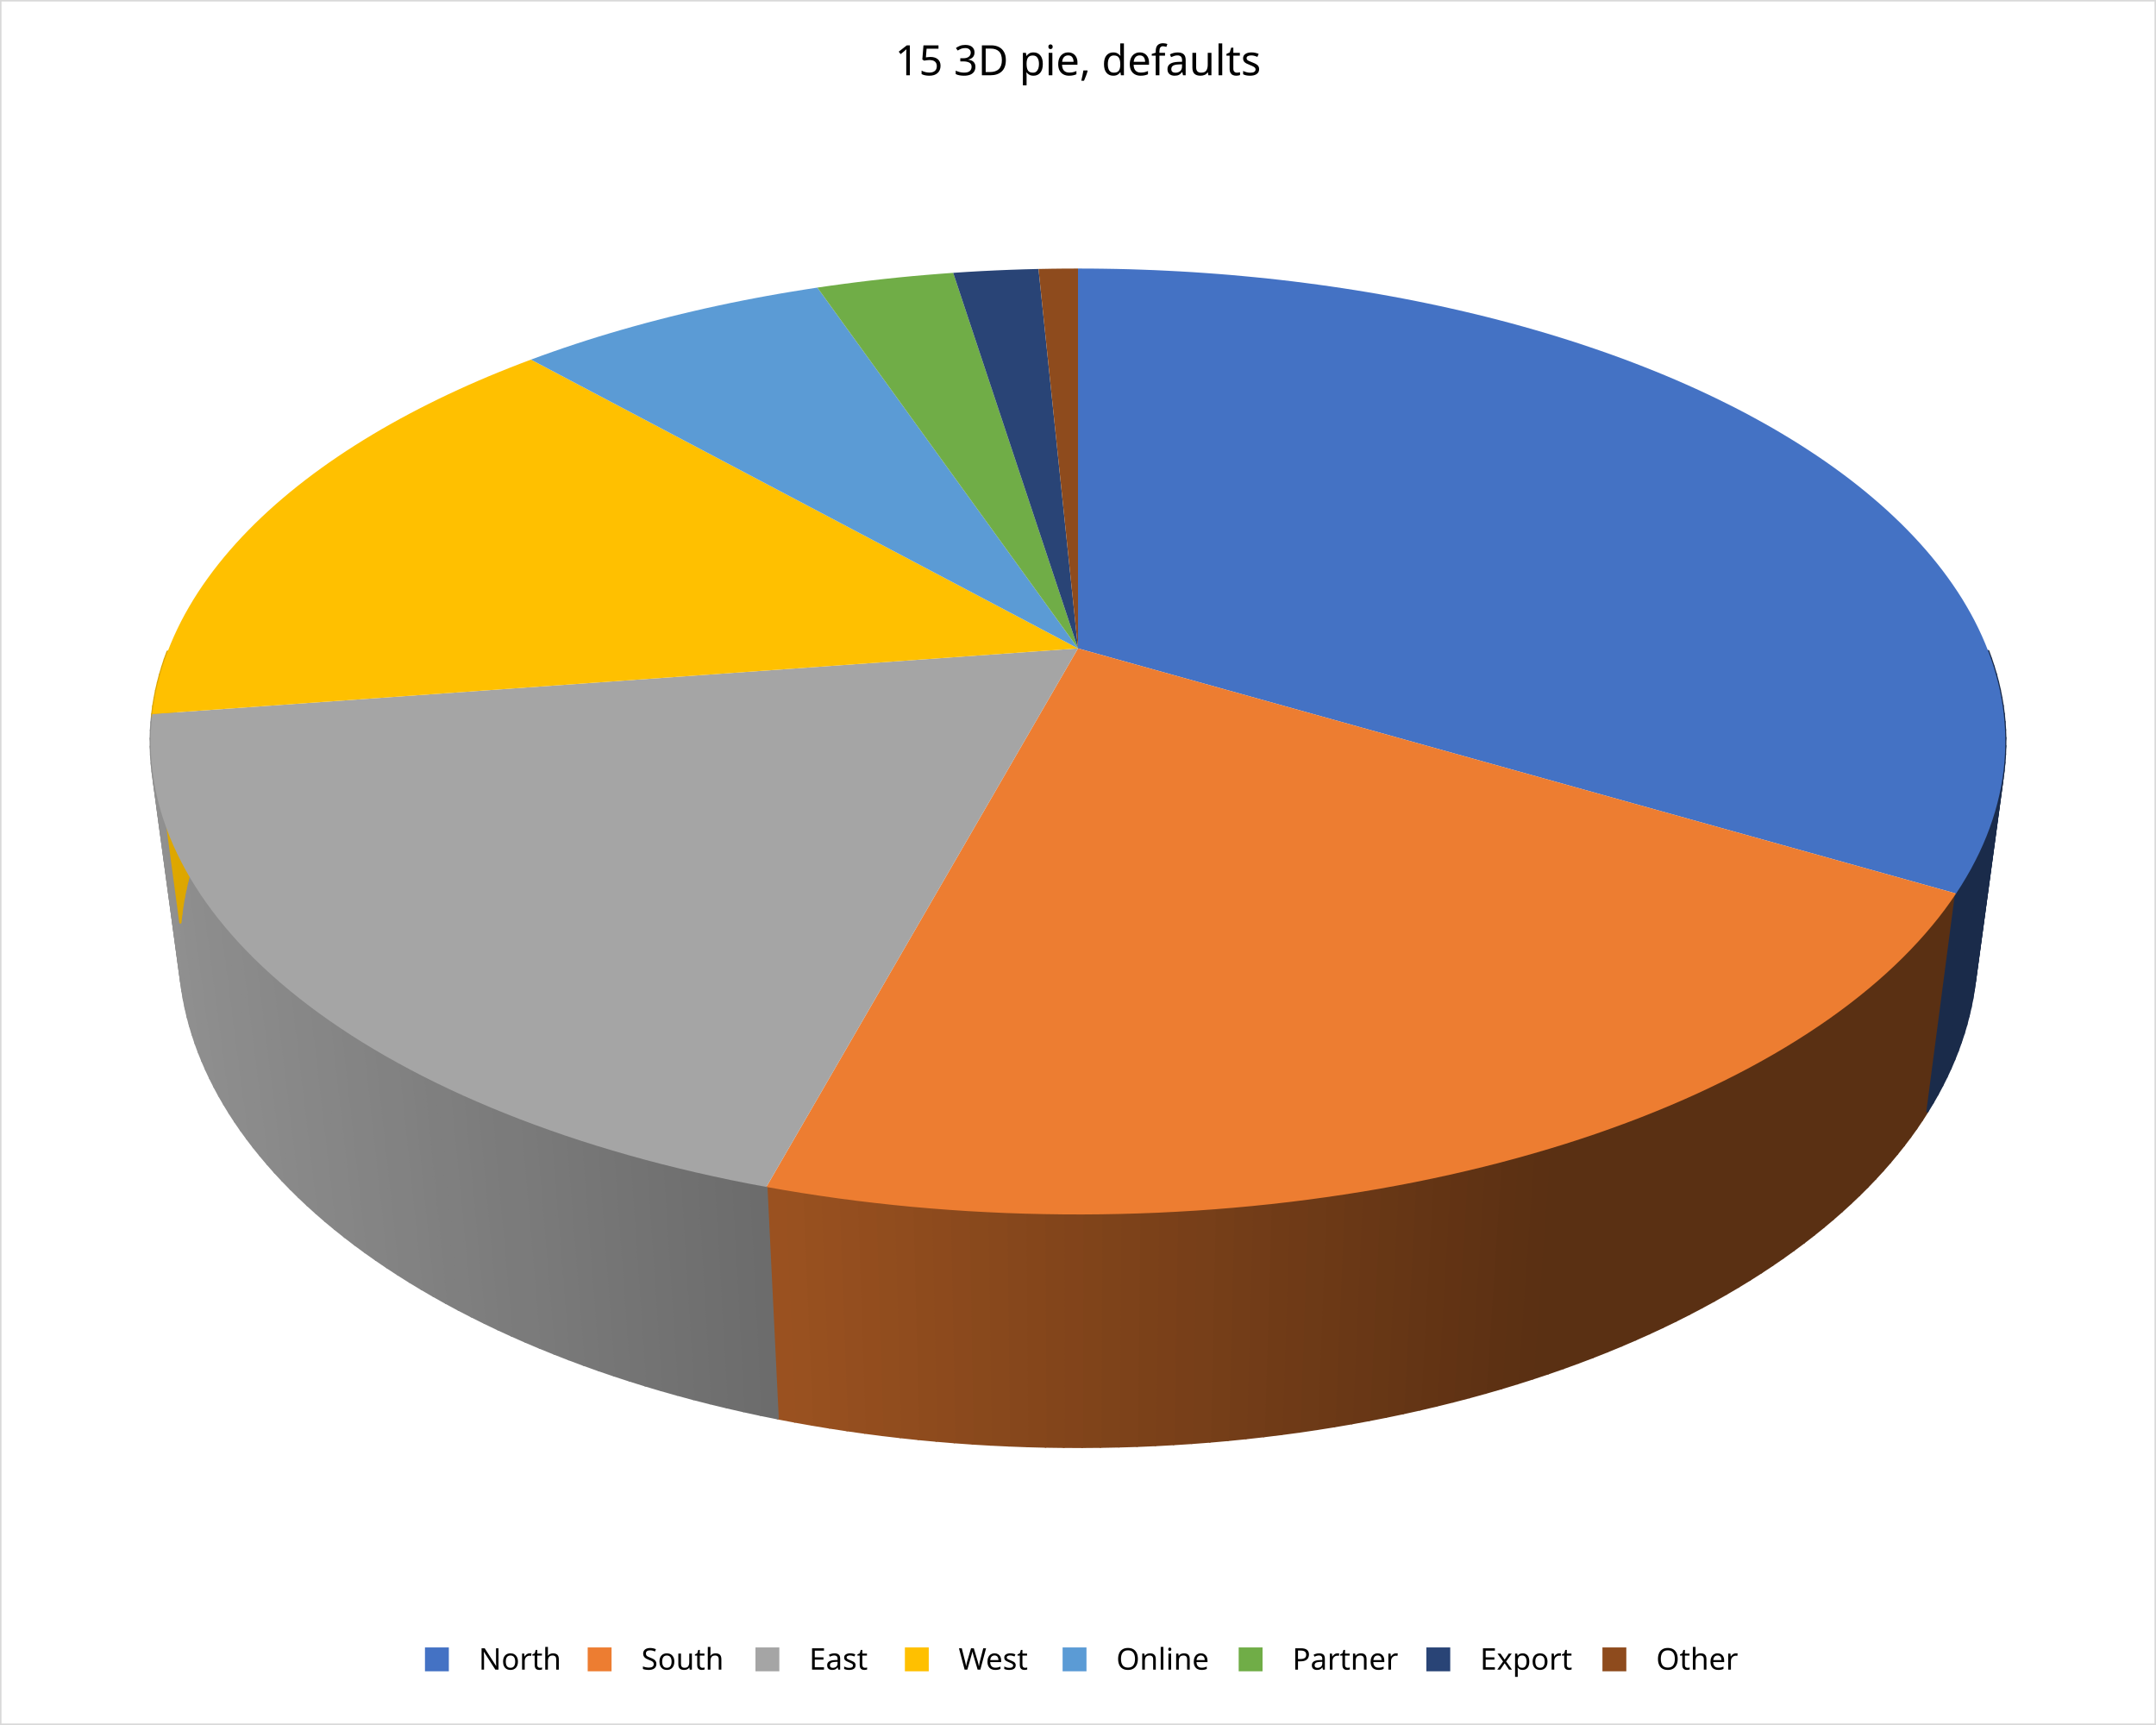
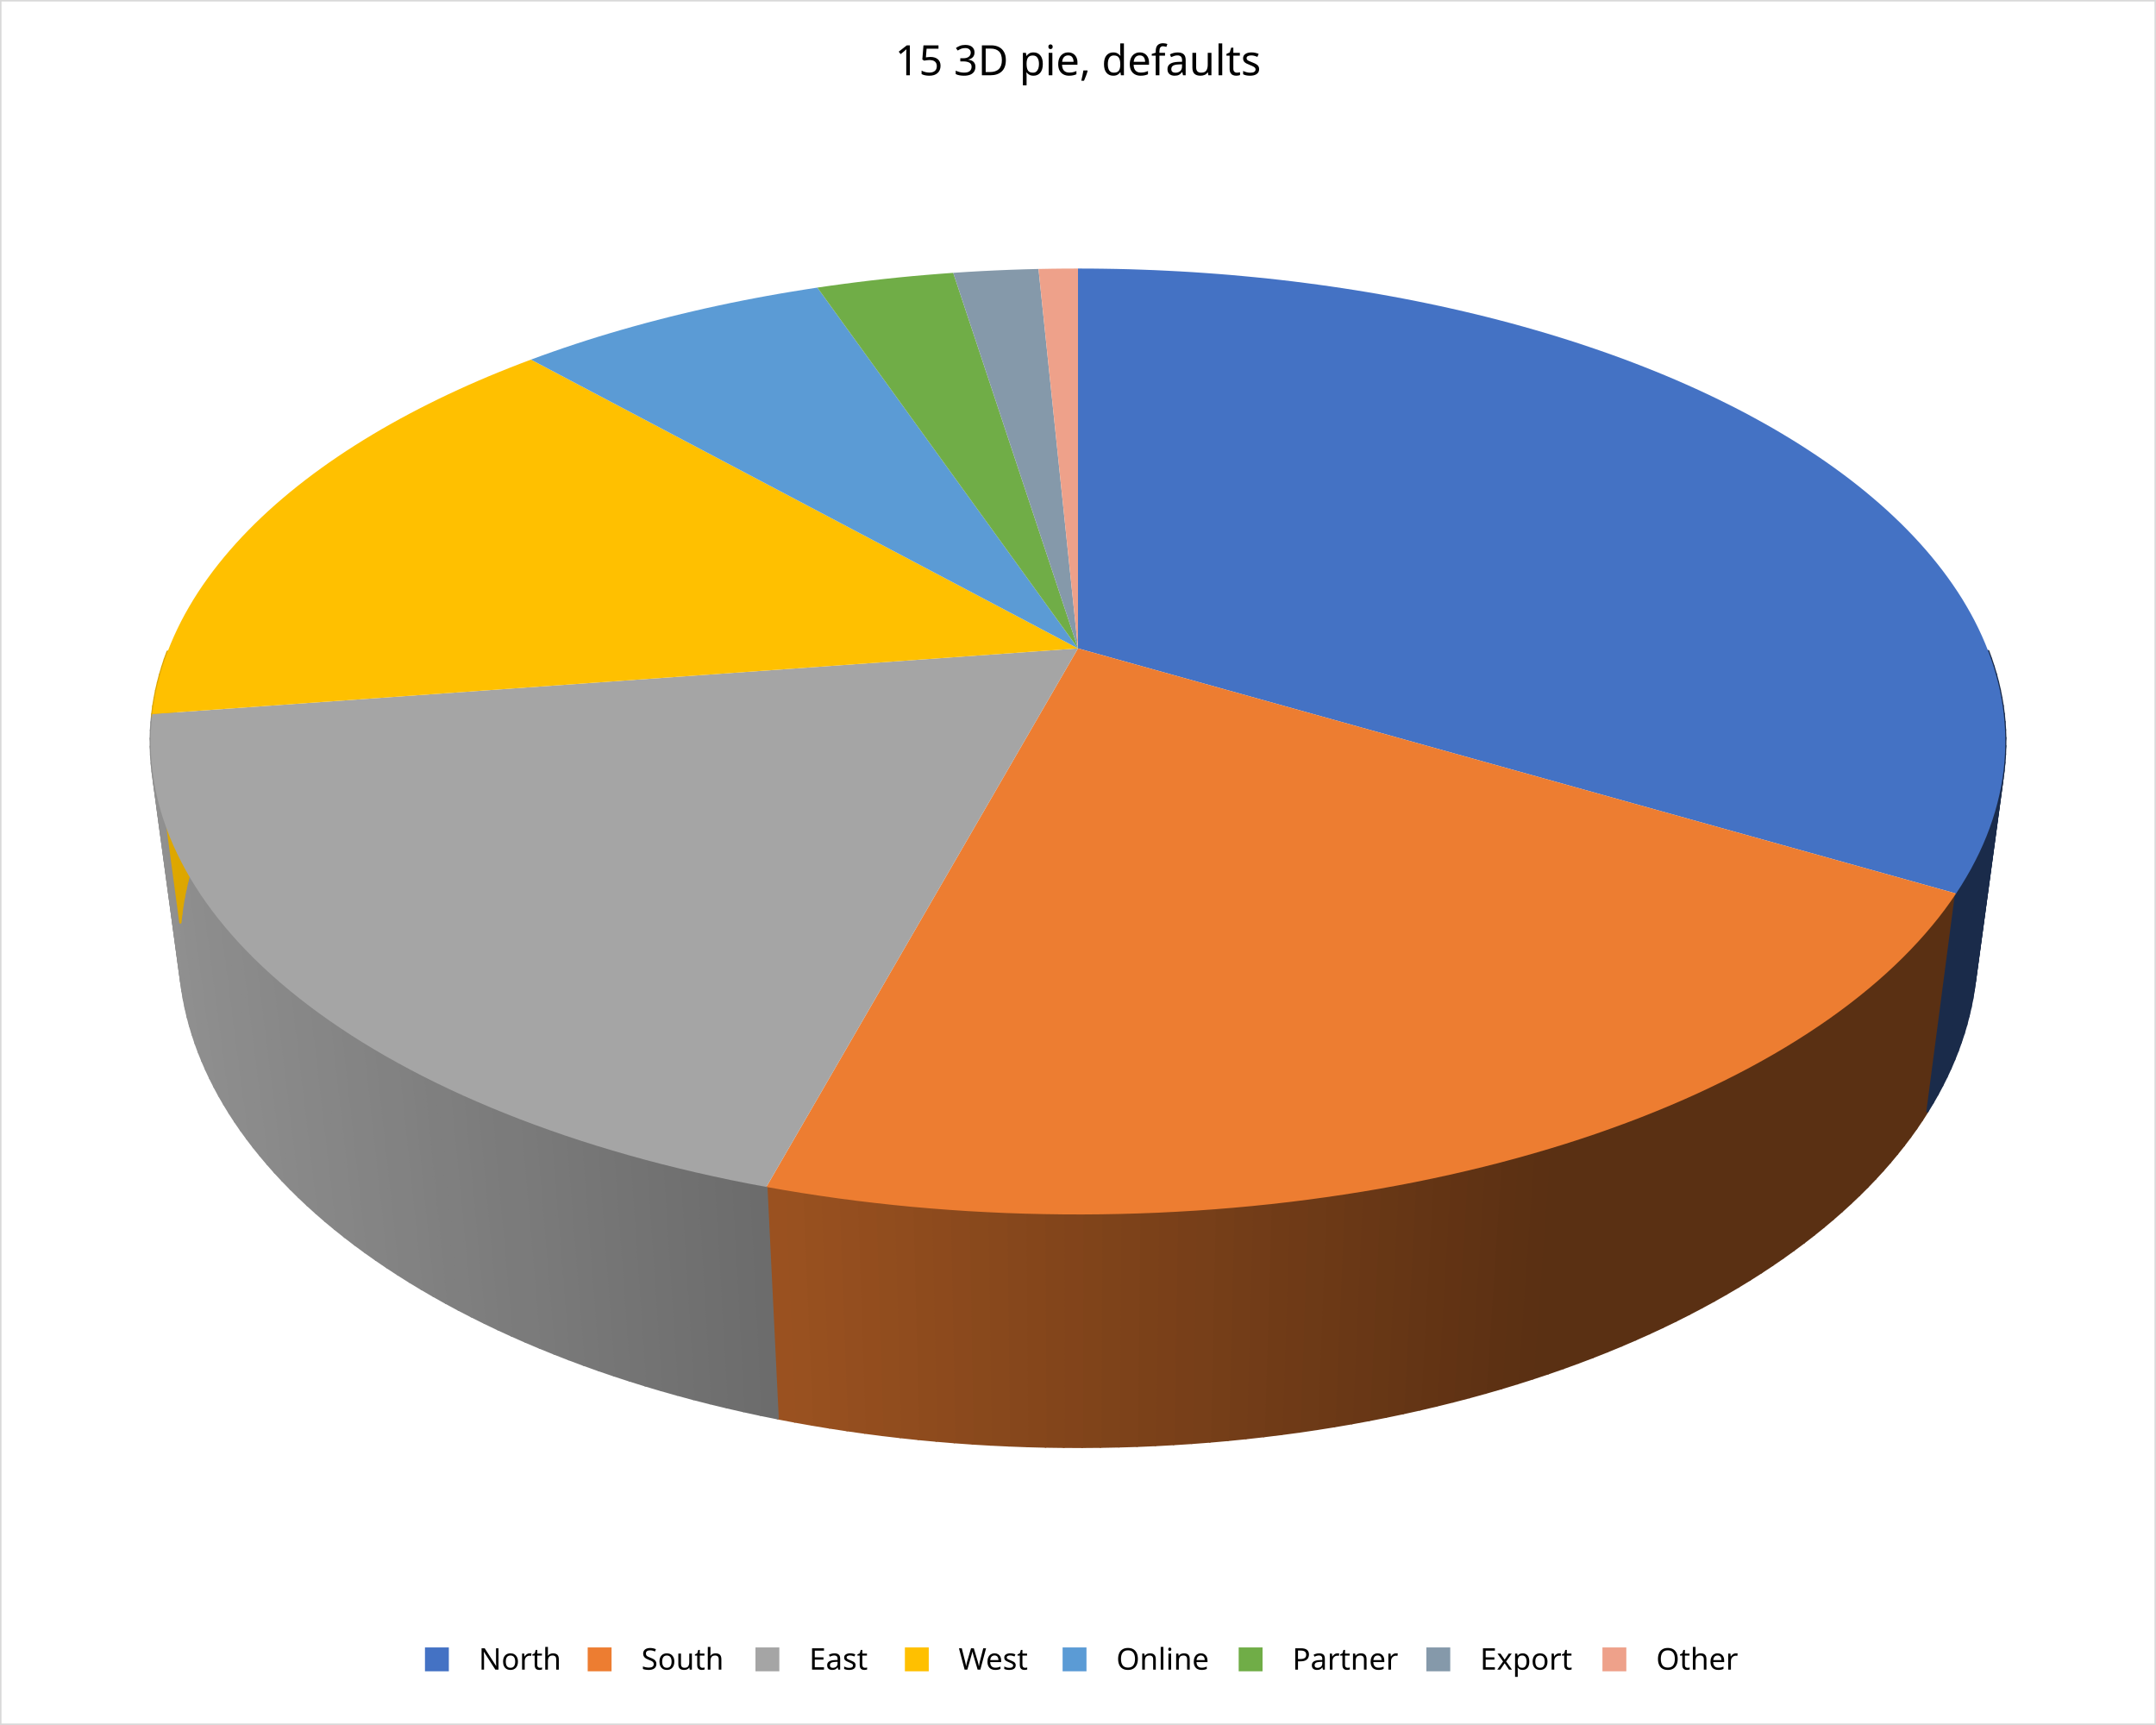
<svg xmlns="http://www.w3.org/2000/svg" class="svglite" data-engine-version="2.0" width="720.00pt" height="576.00pt" viewBox="0 0 720.00 576.00">
  <defs>
    <style type="text/css">
    .svglite line, .svglite polyline, .svglite polygon, .svglite path, .svglite rect, .svglite circle {
      fill: none;
      stroke: #000000;
      stroke-linecap: round;
      stroke-linejoin: round;
      stroke-miterlimit: 10.00;
    }
  </style>
  </defs>
  <rect width="100%" height="100%" style="stroke: none; fill: #FFFFFF;" />
  <defs>
    <clipPath id="cpMC4wMHw3MjAuMDB8MC4wMHw1NzYuMDA=">
      <rect x="0.00" y="0.00" width="720.00" height="576.00" />
    </clipPath>
  </defs>
  <g clip-path="url(#cpMC4wMHw3MjAuMDB8MC4wMHw1NzYuMDA=)">
    <rect x="0.00" y="0.00" width="720.00" height="576.00" style="stroke-width: 1.00; stroke: #D9D9D9; fill: #FFFFFF;" />
    <text x="360.00" y="25.14" text-anchor="middle" style="font-size: 14.00px; font-family: sans;" textLength="116.75px" lengthAdjust="spacingAndGlyphs">15 3D pie, defaults</text>
    <polygon points="653.24,298.36 651.37,301.08 641.85,373.95 643.68,371.10 " style="stroke-width: 0.75; stroke: #5A3013; fill: #5A3013;" />
    <polygon points="651.37,301.08 649.41,303.79 639.92,376.80 641.85,373.95 " style="stroke-width: 0.75; stroke: #5A3013; fill: #5A3013;" />
    <polygon points="649.41,303.79 647.34,306.49 637.89,379.63 639.92,376.80 " style="stroke-width: 0.75; stroke: #5A3013; fill: #5A3013;" />
    <polygon points="647.34,306.49 645.16,309.17 635.75,382.45 637.89,379.63 " style="stroke-width: 0.75; stroke: #5A3013; fill: #5A3013;" />
    <polygon points="645.16,309.17 642.88,311.85 633.52,385.25 635.75,382.45 " style="stroke-width: 0.75; stroke: #5A3013; fill: #5A3013;" />
    <polygon points="642.88,311.85 640.50,314.51 631.19,388.05 633.52,385.25 " style="stroke-width: 0.75; stroke: #5A3013; fill: #5A3013;" />
    <polygon points="640.50,314.51 638.01,317.16 628.76,390.82 631.19,388.05 " style="stroke-width: 0.75; stroke: #5A3013; fill: #5A3013;" />
    <polygon points="638.01,317.16 635.42,319.79 626.23,393.58 628.76,390.82 " style="stroke-width: 0.75; stroke: #5A3013; fill: #5A3013;" />
    <polygon points="635.42,319.79 632.73,322.40 623.60,396.32 626.23,393.58 " style="stroke-width: 0.75; stroke: #5A3013; fill: #5A3013;" />
    <polygon points="632.73,322.40 629.93,325.00 620.87,399.04 623.60,396.32 " style="stroke-width: 0.75; stroke: #5A3013; fill: #5A3013;" />
    <polygon points="629.93,325.00 627.03,327.57 618.04,401.73 620.87,399.04 " style="stroke-width: 0.75; stroke: #5A3013; fill: #5A3013;" />
    <polygon points="627.03,327.57 624.02,330.13 615.11,404.41 618.04,401.73 " style="stroke-width: 0.75; stroke: #5A3013; fill: #5A3013;" />
    <polygon points="624.02,330.13 620.91,332.66 612.08,407.06 615.11,404.41 " style="stroke-width: 0.75; stroke: #5A3013; fill: #5A3013;" />
    <polygon points="620.91,332.66 617.70,335.17 608.95,409.69 612.08,407.06 " style="stroke-width: 0.75; stroke: #5A3013; fill: #5A3013;" />
    <polygon points="617.70,335.17 614.39,337.65 605.73,412.29 608.95,409.69 " style="stroke-width: 0.75; stroke: #5A3013; fill: #5A3013;" />
    <polygon points="614.39,337.65 610.98,340.11 602.41,414.86 605.73,412.29 " style="stroke-width: 0.75; stroke: #5A3013; fill: #5A3013;" />
    <polygon points="610.98,340.11 607.46,342.54 598.99,417.40 602.41,414.86 " style="stroke-width: 0.75; stroke: #5A3013; fill: #5A3013;" />
    <polygon points="607.46,342.54 603.84,344.94 595.48,419.92 598.99,417.40 " style="stroke-width: 0.75; stroke: #5A3013; fill: #5A3013;" />
    <polygon points="603.84,344.94 600.13,347.31 591.87,422.40 595.48,419.92 " style="stroke-width: 0.75; stroke: #5A3013; fill: #5A3013;" />
    <polygon points="600.13,347.31 596.31,349.66 588.17,424.85 591.87,422.40 " style="stroke-width: 0.75; stroke: #5A3013; fill: #5A3013;" />
    <polygon points="596.31,349.66 592.40,351.97 584.37,427.27 588.17,424.85 " style="stroke-width: 0.75; stroke: #5A3013; fill: #5A3013;" />
    <polygon points="592.40,351.97 588.39,354.24 580.48,429.65 584.37,427.27 " style="stroke-width: 0.75; stroke: #5A3013; fill: #5A3013;" />
    <polygon points="588.39,354.24 584.29,356.49 576.50,431.99 580.48,429.65 " style="stroke-width: 0.75; stroke: #5A3013; fill: #5A3013;" />
    <polygon points="584.29,356.49 580.09,358.69 572.42,434.30 576.50,431.99 " style="stroke-width: 0.75; stroke: #5A3013; fill: #5A3013;" />
    <polygon points="580.09,358.69 575.79,360.86 568.26,436.56 572.42,434.30 " style="stroke-width: 0.75; stroke: #5A3013; fill: #5A3013;" />
    <polygon points="575.79,360.86 571.40,362.99 564.01,438.79 568.26,436.56 " style="stroke-width: 0.75; stroke: #5A3013; fill: #5A3013;" />
    <polygon points="571.40,362.99 566.93,365.09 559.67,440.98 564.01,438.79 " style="stroke-width: 0.75; stroke: #5A3013; fill: #5A3013;" />
    <polygon points="566.93,365.09 562.36,367.14 555.25,443.12 559.67,440.98 " style="stroke-width: 0.75; stroke: #5A3013; fill: #5A3013;" />
    <polygon points="562.36,367.14 557.70,369.15 550.74,445.22 555.25,443.12 " style="stroke-width: 0.75; stroke: #5A3013; fill: #5A3013;" />
    <polygon points="557.70,369.15 552.96,371.11 546.15,447.27 550.74,445.22 " style="stroke-width: 0.75; stroke: #5A3013; fill: #5A3013;" />
    <polygon points="552.96,371.11 548.13,373.04 541.48,449.28 546.15,447.27 " style="stroke-width: 0.75; stroke: #5A3013; fill: #5A3013;" />
    <polygon points="548.13,373.04 543.22,374.91 536.73,451.24 541.48,449.28 " style="stroke-width: 0.75; stroke: #5A3013; fill: #5A3013;" />
    <polygon points="543.22,374.91 538.22,376.74 531.90,453.15 536.73,451.24 " style="stroke-width: 0.75; stroke: #5A3013; fill: #5A3013;" />
    <polygon points="538.22,376.74 533.15,378.53 526.99,455.01 531.90,453.15 " style="stroke-width: 0.75; stroke: #5A3013; fill: #5A3013;" />
    <polygon points="533.15,378.53 527.99,380.26 522.01,456.82 526.99,455.01 " style="stroke-width: 0.75; stroke: #5A3013; fill: #5A3013;" />
    <polygon points="527.99,380.26 522.76,381.95 516.96,458.58 522.01,456.82 " style="stroke-width: 0.75; stroke: #5A3013; fill: #5A3013;" />
    <polygon points="522.76,381.95 517.46,383.58 511.83,460.28 516.96,458.58 " style="stroke-width: 0.75; stroke: #5A3013; fill: #5A3013;" />
    <polygon points="517.46,383.58 512.08,385.16 506.64,461.93 511.83,460.28 " style="stroke-width: 0.75; stroke: #5B3013; fill: #5B3013;" />
    <polygon points="512.08,385.16 506.63,386.69 501.38,463.53 506.64,461.93 " style="stroke-width: 0.75; stroke: #5C3113; fill: #5C3113;" />
    <polygon points="506.63,386.69 501.12,388.17 496.05,465.07 501.38,463.53 " style="stroke-width: 0.75; stroke: #5D3113; fill: #5D3113;" />
    <polygon points="501.12,388.17 495.54,389.59 490.67,466.55 496.05,465.07 " style="stroke-width: 0.75; stroke: #5F3214; fill: #5F3214;" />
    <polygon points="495.54,389.59 489.89,390.95 485.22,467.97 490.67,466.55 " style="stroke-width: 0.75; stroke: #603314; fill: #603314;" />
    <polygon points="489.89,390.95 484.19,392.26 479.71,469.33 485.22,467.97 " style="stroke-width: 0.75; stroke: #623314; fill: #623314;" />
    <polygon points="484.19,392.26 478.43,393.51 474.15,470.64 479.71,469.33 " style="stroke-width: 0.75; stroke: #633414; fill: #633414;" />
    <polygon points="478.43,393.51 472.61,394.71 468.54,471.88 474.15,470.64 " style="stroke-width: 0.75; stroke: #643515; fill: #643515;" />
    <polygon points="472.61,394.71 466.74,395.84 462.87,473.06 468.54,471.88 " style="stroke-width: 0.75; stroke: #663615; fill: #663615;" />
    <polygon points="466.74,395.84 460.81,396.92 457.16,474.18 462.87,473.06 " style="stroke-width: 0.75; stroke: #673715; fill: #673715;" />
    <polygon points="460.81,396.92 454.84,397.93 451.40,475.24 457.16,474.18 " style="stroke-width: 0.75; stroke: #693716; fill: #693716;" />
    <polygon points="454.84,397.93 448.82,398.88 445.60,476.23 451.40,475.24 " style="stroke-width: 0.75; stroke: #6A3816; fill: #6A3816;" />
    <polygon points="448.82,398.88 442.76,399.77 439.76,477.16 445.60,476.23 " style="stroke-width: 0.75; stroke: #6C3916; fill: #6C3916;" />
    <polygon points="442.76,399.77 436.66,400.60 433.88,478.03 439.76,477.16 " style="stroke-width: 0.75; stroke: #6D3A17; fill: #6D3A17;" />
    <polygon points="436.66,400.60 430.53,401.37 427.96,478.82 433.88,478.03 " style="stroke-width: 0.75; stroke: #6F3A17; fill: #6F3A17;" />
    <polygon points="430.53,401.37 424.36,402.07 422.01,479.55 427.96,478.82 " style="stroke-width: 0.75; stroke: #703B17; fill: #703B17;" />
    <polygon points="424.36,402.07 418.16,402.71 416.04,480.22 422.01,479.55 " style="stroke-width: 0.75; stroke: #723C18; fill: #723C18;" />
    <polygon points="418.16,402.71 411.93,403.28 410.03,480.82 416.04,480.22 " style="stroke-width: 0.75; stroke: #733D18; fill: #733D18;" />
    <polygon points="411.93,403.28 405.67,403.79 404.01,481.35 410.03,480.82 " style="stroke-width: 0.75; stroke: #753E18; fill: #753E18;" />
    <polygon points="405.67,403.79 399.39,404.24 397.96,481.81 404.01,481.35 " style="stroke-width: 0.75; stroke: #773F19; fill: #773F19;" />
    <polygon points="399.39,404.24 393.10,404.61 391.89,482.20 397.96,481.81 " style="stroke-width: 0.75; stroke: #783F19; fill: #783F19;" />
    <polygon points="393.10,404.61 386.78,404.93 385.81,482.53 391.89,482.20 " style="stroke-width: 0.75; stroke: #7A4019; fill: #7A4019;" />
    <polygon points="386.78,404.93 380.46,405.17 379.71,482.79 385.81,482.53 " style="stroke-width: 0.75; stroke: #7B4119; fill: #7B4119;" />
    <polygon points="380.46,405.17 374.12,405.35 373.61,482.97 379.71,482.79 " style="stroke-width: 0.75; stroke: #7D421A; fill: #7D421A;" />
    <polygon points="374.12,405.35 367.78,405.47 367.50,483.09 373.61,482.97 " style="stroke-width: 0.75; stroke: #7E431A; fill: #7E431A;" />
    <polygon points="367.78,405.47 361.43,405.52 361.38,483.14 367.50,483.09 " style="stroke-width: 0.75; stroke: #80441A; fill: #80441A;" />
    <polygon points="361.43,405.52 355.09,405.50 355.27,483.12 361.38,483.14 " style="stroke-width: 0.75; stroke: #82441B; fill: #82441B;" />
    <polygon points="355.09,405.50 348.74,405.41 349.15,483.04 355.27,483.12 " style="stroke-width: 0.75; stroke: #83451B; fill: #83451B;" />
    <polygon points="348.74,405.41 342.40,405.26 343.04,482.88 349.15,483.04 " style="stroke-width: 0.75; stroke: #85461B; fill: #85461B;" />
    <polygon points="342.40,405.26 336.07,405.05 336.95,482.65 343.04,482.88 " style="stroke-width: 0.75; stroke: #86471C; fill: #86471C;" />
    <polygon points="336.07,405.05 329.75,404.76 330.86,482.36 336.95,482.65 " style="stroke-width: 0.75; stroke: #88481C; fill: #88481C;" />
    <polygon points="329.75,404.76 323.45,404.42 324.78,482.00 330.86,482.36 " style="stroke-width: 0.75; stroke: #89491C; fill: #89491C;" />
    <polygon points="323.45,404.42 317.16,404.00 318.72,481.56 324.78,482.00 " style="stroke-width: 0.75; stroke: #8B491D; fill: #8B491D;" />
    <polygon points="317.16,404.00 310.90,403.52 312.69,481.06 318.72,481.56 " style="stroke-width: 0.75; stroke: #8D4A1D; fill: #8D4A1D;" />
    <polygon points="310.90,403.52 304.65,402.98 306.67,480.50 312.69,481.06 " style="stroke-width: 0.75; stroke: #8E4B1D; fill: #8E4B1D;" />
    <polygon points="304.65,402.98 298.44,402.37 300.68,479.86 306.67,480.50 " style="stroke-width: 0.75; stroke: #904C1E; fill: #904C1E;" />
    <polygon points="298.44,402.37 292.25,401.69 294.72,479.16 300.68,479.86 " style="stroke-width: 0.75; stroke: #914D1E; fill: #914D1E;" />
    <polygon points="292.25,401.69 286.10,400.96 288.79,478.39 294.72,479.16 " style="stroke-width: 0.75; stroke: #934D1E; fill: #934D1E;" />
    <polygon points="286.10,400.96 279.99,400.16 282.89,477.56 288.79,478.39 " style="stroke-width: 0.75; stroke: #944E1F; fill: #944E1F;" />
    <polygon points="279.99,400.16 273.91,399.29 277.03,476.66 282.89,477.56 " style="stroke-width: 0.75; stroke: #964F1F; fill: #964F1F;" />
    <polygon points="273.91,399.29 267.87,398.37 271.21,475.70 277.03,476.66 " style="stroke-width: 0.75; stroke: #97501F; fill: #97501F;" />
    <polygon points="267.87,398.37 261.88,397.38 265.43,474.67 271.21,475.70 " style="stroke-width: 0.75; stroke: #995120; fill: #995120;" />
    <polygon points="261.88,397.38 255.93,396.33 259.70,473.58 265.43,474.67 " style="stroke-width: 0.75; stroke: #9A5120; fill: #9A5120;" />
    <polygon points="255.93,396.33 250.00,395.22 253.98,472.42 259.70,473.58 " style="stroke-width: 0.75; stroke: #6C6C6C; fill: #6C6C6C;" />
    <polygon points="250.00,395.22 244.13,394.05 248.31,471.19 253.98,472.42 " style="stroke-width: 0.75; stroke: #6D6D6D; fill: #6D6D6D;" />
    <polygon points="244.13,394.05 238.31,392.81 242.70,469.91 248.31,471.19 " style="stroke-width: 0.75; stroke: #6E6E6E; fill: #6E6E6E;" />
    <polygon points="238.31,392.81 232.54,391.52 237.14,468.56 242.70,469.91 " style="stroke-width: 0.75; stroke: #6F6F6F; fill: #6F6F6F;" />
    <polygon points="232.54,391.52 226.84,390.17 231.63,467.16 237.14,468.56 " style="stroke-width: 0.75; stroke: #707070; fill: #707070;" />
    <polygon points="226.84,390.17 221.20,388.77 226.19,465.69 231.63,467.16 " style="stroke-width: 0.75; stroke: #717171; fill: #717171;" />
    <polygon points="221.20,388.77 215.63,387.31 220.81,464.17 226.19,465.69 " style="stroke-width: 0.75; stroke: #727272; fill: #727272;" />
    <polygon points="215.63,387.31 210.12,385.79 215.49,462.59 220.81,464.17 " style="stroke-width: 0.75; stroke: #737373; fill: #737373;" />
    <polygon points="210.12,385.79 204.69,384.22 210.24,460.95 215.49,462.59 " style="stroke-width: 0.75; stroke: #747474; fill: #747474;" />
    <polygon points="204.69,384.22 199.32,382.60 205.06,459.26 210.24,460.95 " style="stroke-width: 0.75; stroke: #757575; fill: #757575;" />
    <polygon points="199.32,382.60 194.03,380.92 199.95,457.51 205.06,459.26 " style="stroke-width: 0.75; stroke: #767676; fill: #767676;" />
    <polygon points="194.03,380.92 188.82,379.20 194.91,455.71 199.95,457.51 " style="stroke-width: 0.75; stroke: #777777; fill: #777777;" />
    <polygon points="188.82,379.20 183.69,377.42 189.95,453.86 194.91,455.71 " style="stroke-width: 0.75; stroke: #787878; fill: #787878;" />
    <polygon points="183.69,377.42 178.63,375.60 185.06,451.95 189.95,453.86 " style="stroke-width: 0.75; stroke: #797979; fill: #797979;" />
    <polygon points="178.63,375.60 173.66,373.73 180.25,450.00 185.06,451.95 " style="stroke-width: 0.75; stroke: #7A7A7A; fill: #7A7A7A;" />
    <polygon points="173.66,373.73 168.77,371.81 175.52,448.00 180.25,450.00 " style="stroke-width: 0.75; stroke: #7B7B7B; fill: #7B7B7B;" />
    <polygon points="168.77,371.81 163.97,369.85 170.88,445.95 175.52,448.00 " style="stroke-width: 0.75; stroke: #7B7B7B; fill: #7B7B7B;" />
    <polygon points="163.97,369.85 159.26,367.84 166.31,443.86 170.88,445.95 " style="stroke-width: 0.75; stroke: #7C7C7C; fill: #7C7C7C;" />
    <polygon points="159.26,367.84 154.63,365.80 161.84,441.72 166.31,443.86 " style="stroke-width: 0.75; stroke: #7D7D7D; fill: #7D7D7D;" />
    <polygon points="154.63,365.80 150.10,363.71 157.44,439.53 161.84,441.72 " style="stroke-width: 0.75; stroke: #7E7E7E; fill: #7E7E7E;" />
    <polygon points="150.10,363.71 145.66,361.58 153.14,437.31 157.44,439.53 " style="stroke-width: 0.75; stroke: #7F7F7F; fill: #7F7F7F;" />
    <polygon points="145.66,361.58 141.31,359.41 148.92,435.04 153.14,437.31 " style="stroke-width: 0.75; stroke: #7F7F7F; fill: #7F7F7F;" />
    <polygon points="141.31,359.41 137.05,357.20 144.80,432.73 148.92,435.04 " style="stroke-width: 0.75; stroke: #808080; fill: #808080;" />
    <polygon points="137.05,357.20 132.89,354.95 140.77,430.39 144.80,432.73 " style="stroke-width: 0.75; stroke: #818181; fill: #818181;" />
    <polygon points="132.89,354.95 128.83,352.68 136.83,428.01 140.77,430.39 " style="stroke-width: 0.75; stroke: #828282; fill: #828282;" />
    <polygon points="128.83,352.68 124.86,350.36 132.98,425.59 136.83,428.01 " style="stroke-width: 0.75; stroke: #828282; fill: #828282;" />
    <polygon points="124.86,350.36 121.00,348.02 129.22,423.13 132.98,425.59 " style="stroke-width: 0.75; stroke: #838383; fill: #838383;" />
    <polygon points="121.00,348.02 117.23,345.64 125.57,420.65 129.22,423.13 " style="stroke-width: 0.75; stroke: #848484; fill: #848484;" />
    <polygon points="117.23,345.64 113.57,343.23 122.01,418.13 125.57,420.65 " style="stroke-width: 0.75; stroke: #848484; fill: #848484;" />
    <polygon points="113.57,343.23 110.00,340.79 118.54,415.58 122.01,418.13 " style="stroke-width: 0.75; stroke: #858585; fill: #858585;" />
    <polygon points="110.00,340.79 106.54,338.33 115.17,413.00 118.54,415.58 " style="stroke-width: 0.75; stroke: #868686; fill: #868686;" />
    <polygon points="106.54,338.33 103.18,335.84 111.90,410.39 115.17,413.00 " style="stroke-width: 0.75; stroke: #868686; fill: #868686;" />
    <polygon points="103.18,335.84 99.92,333.32 108.73,407.76 111.90,410.39 " style="stroke-width: 0.75; stroke: #878787; fill: #878787;" />
    <polygon points="99.92,333.32 96.77,330.78 105.66,405.09 108.73,407.76 " style="stroke-width: 0.75; stroke: #878787; fill: #878787;" />
    <polygon points="96.77,330.78 93.72,328.22 102.69,402.41 105.66,405.09 " style="stroke-width: 0.75; stroke: #888888; fill: #888888;" />
    <polygon points="93.72,328.22 90.78,325.63 99.82,399.70 102.69,402.41 " style="stroke-width: 0.75; stroke: #888888; fill: #888888;" />
    <polygon points="90.78,325.63 87.94,323.03 97.05,396.97 99.82,399.70 " style="stroke-width: 0.75; stroke: #898989; fill: #898989;" />
    <polygon points="87.94,323.03 85.20,320.41 94.38,394.22 97.05,396.97 " style="stroke-width: 0.75; stroke: #898989; fill: #898989;" />
    <polygon points="85.20,320.41 82.57,317.76 91.81,391.46 94.38,394.22 " style="stroke-width: 0.75; stroke: #8A8A8A; fill: #8A8A8A;" />
    <polygon points="82.57,317.76 80.05,315.11 89.35,388.67 91.81,391.46 " style="stroke-width: 0.75; stroke: #8A8A8A; fill: #8A8A8A;" />
    <polygon points="80.05,315.11 77.63,312.43 86.98,385.86 89.35,388.67 " style="stroke-width: 0.75; stroke: #8B8B8B; fill: #8B8B8B;" />
    <polygon points="77.63,312.43 75.32,309.74 84.71,383.05 86.98,385.86 " style="stroke-width: 0.75; stroke: #8B8B8B; fill: #8B8B8B;" />
    <polygon points="75.32,309.74 73.11,307.04 82.55,380.21 84.71,383.05 " style="stroke-width: 0.75; stroke: #8B8B8B; fill: #8B8B8B;" />
    <polygon points="73.11,307.04 71.00,304.33 80.48,377.37 82.55,380.21 " style="stroke-width: 0.75; stroke: #8C8C8C; fill: #8C8C8C;" />
    <polygon points="71.00,304.33 69.00,301.61 78.52,374.51 80.48,377.37 " style="stroke-width: 0.75; stroke: #8C8C8C; fill: #8C8C8C;" />
    <polygon points="69.00,301.61 67.11,298.88 76.66,371.64 78.52,374.51 " style="stroke-width: 0.75; stroke: #8C8C8C; fill: #8C8C8C;" />
    <polygon points="67.11,298.88 65.32,296.13 74.90,368.76 76.66,371.64 " style="stroke-width: 0.75; stroke: #8D8D8D; fill: #8D8D8D;" />
    <polygon points="65.32,296.13 63.63,293.39 73.23,365.88 74.90,368.76 " style="stroke-width: 0.75; stroke: #8D8D8D; fill: #8D8D8D;" />
    <polygon points="63.63,293.39 62.05,290.63 71.67,362.98 73.23,365.88 " style="stroke-width: 0.75; stroke: #8D8D8D; fill: #8D8D8D;" />
    <polygon points="62.05,290.63 60.57,287.87 70.21,360.08 71.67,362.98 " style="stroke-width: 0.75; stroke: #8E8E8E; fill: #8E8E8E;" />
    <polygon points="60.57,287.87 59.19,285.11 68.85,357.18 70.21,360.08 " style="stroke-width: 0.75; stroke: #8E8E8E; fill: #8E8E8E;" />
    <polygon points="59.19,285.11 57.91,282.34 67.58,354.27 68.85,357.18 " style="stroke-width: 0.75; stroke: #8E8E8E; fill: #8E8E8E;" />
    <polygon points="57.91,282.34 56.74,279.57 66.41,351.36 67.58,354.27 " style="stroke-width: 0.75; stroke: #8E8E8E; fill: #8E8E8E;" />
    <polygon points="56.74,279.57 55.67,276.80 65.34,348.45 66.41,351.36 " style="stroke-width: 0.75; stroke: #8F8F8F; fill: #8F8F8F;" />
    <polygon points="55.67,276.80 54.70,274.03 64.37,345.53 65.34,348.45 " style="stroke-width: 0.75; stroke: #8F8F8F; fill: #8F8F8F;" />
    <polygon points="54.70,274.03 53.82,271.26 63.49,342.62 64.37,345.53 " style="stroke-width: 0.75; stroke: #8F8F8F; fill: #8F8F8F;" />
    <polygon points="53.82,271.26 53.05,268.49 62.71,339.71 63.49,342.62 " style="stroke-width: 0.75; stroke: #8F8F8F; fill: #8F8F8F;" />
    <polygon points="53.05,268.49 52.37,265.73 62.03,336.80 62.71,339.71 " style="stroke-width: 0.75; stroke: #8F8F8F; fill: #8F8F8F;" />
    <polygon points="52.37,265.73 51.80,262.97 61.44,333.89 62.03,336.80 " style="stroke-width: 0.75; stroke: #8F8F8F; fill: #8F8F8F;" />
    <polygon points="51.80,262.97 51.32,260.21 60.94,330.99 61.44,333.89 " style="stroke-width: 0.75; stroke: #8F8F8F; fill: #8F8F8F;" />
    <polygon points="51.32,260.21 50.93,257.46 60.53,328.09 60.94,330.99 " style="stroke-width: 0.75; stroke: #8F8F8F; fill: #8F8F8F;" />
    <polygon points="50.93,257.46 50.64,254.71 60.22,325.20 60.53,328.09 " style="stroke-width: 0.75; stroke: #8F8F8F; fill: #8F8F8F;" />
    <polygon points="50.64,254.71 50.44,251.98 60.00,322.31 60.22,325.20 " style="stroke-width: 0.75; stroke: #909090; fill: #909090;" />
    <polygon points="50.44,251.98 50.34,249.25 59.87,319.44 60.00,322.31 " style="stroke-width: 0.75; stroke: #909090; fill: #909090;" />
    <polygon points="50.34,249.25 50.33,246.53 59.83,316.57 59.87,319.44 " style="stroke-width: 0.75; stroke: #909090; fill: #909090;" />
    <polygon points="50.33,246.53 50.41,243.81 59.88,313.71 59.83,316.57 " style="stroke-width: 0.75; stroke: #909090; fill: #909090;" />
    <polygon points="50.41,243.81 50.59,241.11 60.01,310.86 59.88,313.71 " style="stroke-width: 0.75; stroke: #909090; fill: #909090;" />
    <polygon points="50.59,241.11 50.85,238.42 60.24,308.03 60.01,310.86 " style="stroke-width: 0.75; stroke: #8F8F8F; fill: #8F8F8F;" />
    <polygon points="50.85,238.42 51.19,235.77 60.54,305.23 60.24,308.03 " style="stroke-width: 0.75; stroke: #DEA700; fill: #DEA700;" />
    <polygon points="51.19,235.77 51.63,233.13 60.93,302.44 60.54,305.23 " style="stroke-width: 0.75; stroke: #DEA700; fill: #DEA700;" />
    <polygon points="51.63,233.13 52.14,230.50 61.40,299.67 60.93,302.44 " style="stroke-width: 0.75; stroke: #DDA700; fill: #DDA700;" />
    <polygon points="52.14,230.50 52.75,227.89 61.96,296.91 61.40,299.67 " style="stroke-width: 0.75; stroke: #DDA700; fill: #DDA700;" />
    <polygon points="52.75,227.89 53.43,225.29 62.59,294.17 61.96,296.91 " style="stroke-width: 0.75; stroke: #DDA600; fill: #DDA600;" />
    <polygon points="53.43,225.29 54.20,222.70 63.30,291.44 62.59,294.17 " style="stroke-width: 0.75; stroke: #DDA600; fill: #DDA600;" />
    <polygon points="54.20,222.70 55.04,220.13 64.10,288.72 63.30,291.44 " style="stroke-width: 0.75; stroke: #DDA600; fill: #DDA600;" />
    <polygon points="55.04,220.13 55.97,217.58 64.97,286.02 64.10,288.72 " style="stroke-width: 0.75; stroke: #DCA600; fill: #DCA600;" />
    <polygon points="663.97,217.41 664.90,219.97 655.85,288.55 654.97,285.85 " style="stroke-width: 0.75; stroke: #1A2B4A; fill: #1A2B4A;" />
    <polygon points="664.90,219.97 665.76,222.55 656.65,291.27 655.85,288.55 " style="stroke-width: 0.75; stroke: #1A2B4A; fill: #1A2B4A;" />
    <polygon points="665.76,222.55 666.53,225.14 657.37,294.01 656.65,291.27 " style="stroke-width: 0.75; stroke: #1A2B4A; fill: #1A2B4A;" />
    <polygon points="666.53,225.14 667.22,227.75 658.01,296.76 657.37,294.01 " style="stroke-width: 0.75; stroke: #1A2B4A; fill: #1A2B4A;" />
    <polygon points="667.22,227.75 667.83,230.37 658.57,299.53 658.01,296.76 " style="stroke-width: 0.75; stroke: #1A2B4A; fill: #1A2B4A;" />
    <polygon points="667.83,230.37 668.35,233.00 659.05,302.31 658.57,299.53 " style="stroke-width: 0.75; stroke: #1A2B4A; fill: #1A2B4A;" />
    <polygon points="668.35,233.00 668.79,235.65 659.44,305.10 659.05,302.31 " style="stroke-width: 0.75; stroke: #1A2B4A; fill: #1A2B4A;" />
    <polygon points="668.79,235.65 669.14,238.31 659.75,307.91 659.44,305.10 " style="stroke-width: 0.75; stroke: #1A2B4A; fill: #1A2B4A;" />
    <polygon points="669.14,238.31 669.40,240.98 659.98,310.73 659.75,307.91 " style="stroke-width: 0.75; stroke: #1A2B4A; fill: #1A2B4A;" />
    <polygon points="669.40,240.98 669.58,243.67 660.12,313.56 659.98,310.73 " style="stroke-width: 0.75; stroke: #1A2B4A; fill: #1A2B4A;" />
    <polygon points="669.58,243.67 669.67,246.36 660.17,316.39 660.12,313.56 " style="stroke-width: 0.75; stroke: #1A2B4A; fill: #1A2B4A;" />
    <polygon points="669.67,246.36 669.66,249.06 660.13,319.24 660.17,316.39 " style="stroke-width: 0.75; stroke: #1A2B4A; fill: #1A2B4A;" />
    <polygon points="669.66,249.06 669.57,251.77 660.01,322.10 660.13,319.24 " style="stroke-width: 0.75; stroke: #1A2B4A; fill: #1A2B4A;" />
    <polygon points="669.57,251.77 669.38,254.49 659.80,324.96 660.01,322.10 " style="stroke-width: 0.75; stroke: #1A2B4A; fill: #1A2B4A;" />
    <polygon points="669.38,254.49 669.10,257.22 659.50,327.83 659.80,324.96 " style="stroke-width: 0.75; stroke: #1A2B4A; fill: #1A2B4A;" />
    <polygon points="669.10,257.22 668.73,259.95 659.10,330.71 659.50,327.83 " style="stroke-width: 0.75; stroke: #1A2B4A; fill: #1A2B4A;" />
    <polygon points="668.73,259.95 668.26,262.69 658.62,333.59 659.10,330.71 " style="stroke-width: 0.75; stroke: #1A2B4A; fill: #1A2B4A;" />
    <polygon points="668.26,262.69 667.69,265.43 658.04,336.48 658.62,333.59 " style="stroke-width: 0.75; stroke: #1A2B4A; fill: #1A2B4A;" />
    <polygon points="667.69,265.43 667.03,268.18 657.37,339.37 658.04,336.48 " style="stroke-width: 0.75; stroke: #1A2B4A; fill: #1A2B4A;" />
    <polygon points="667.03,268.18 666.28,270.92 656.61,342.26 657.37,339.37 " style="stroke-width: 0.75; stroke: #1A2B4A; fill: #1A2B4A;" />
    <polygon points="666.28,270.92 665.42,273.67 655.75,345.16 656.61,342.26 " style="stroke-width: 0.75; stroke: #1A2B4A; fill: #1A2B4A;" />
    <polygon points="665.42,273.67 664.47,276.43 654.79,348.05 655.75,345.16 " style="stroke-width: 0.75; stroke: #1A2B4A; fill: #1A2B4A;" />
    <polygon points="664.47,276.43 663.42,279.18 653.75,350.94 654.79,348.05 " style="stroke-width: 0.75; stroke: #1A2B4A; fill: #1A2B4A;" />
    <polygon points="663.42,279.18 662.27,281.93 652.60,353.84 653.75,350.94 " style="stroke-width: 0.75; stroke: #1A2B4A; fill: #1A2B4A;" />
    <polygon points="662.27,281.93 661.02,284.68 651.36,356.73 652.60,353.84 " style="stroke-width: 0.75; stroke: #1A2B4A; fill: #1A2B4A;" />
    <polygon points="661.02,284.68 659.66,287.42 650.02,359.61 651.36,356.73 " style="stroke-width: 0.75; stroke: #1A2B4A; fill: #1A2B4A;" />
    <polygon points="659.66,287.42 658.21,290.17 648.58,362.49 650.02,359.61 " style="stroke-width: 0.75; stroke: #1A2B4A; fill: #1A2B4A;" />
    <polygon points="658.21,290.17 656.65,292.90 647.05,365.37 648.58,362.49 " style="stroke-width: 0.75; stroke: #1A2B4A; fill: #1A2B4A;" />
    <polygon points="656.65,292.90 655.00,295.63 645.41,368.24 647.05,365.37 " style="stroke-width: 0.75; stroke: #1A2B4A; fill: #1A2B4A;" />
    <polygon points="655.00,295.63 653.24,298.36 643.68,371.10 645.41,368.24 " style="stroke-width: 0.75; stroke: #1A2B4A; fill: #1A2B4A;" />
    <polygon points="360.00,216.51 360.00,89.67 364.26,89.68 368.51,89.73 372.76,89.80 377.01,89.90 381.26,90.04 385.51,90.20 389.75,90.40 393.99,90.62 398.22,90.87 402.45,91.16 406.67,91.47 410.89,91.81 415.10,92.19 419.30,92.59 423.49,93.02 427.67,93.48 431.84,93.97 436.00,94.50 440.15,95.05 444.29,95.63 448.42,96.24 452.53,96.88 456.63,97.55 460.71,98.25 464.78,98.98 468.84,99.74 472.88,100.53 476.90,101.35 480.90,102.20 484.88,103.08 488.85,103.99 492.79,104.92 496.72,105.89 500.62,106.89 504.50,107.91 508.36,108.97 512.20,110.06 516.01,111.17 519.79,112.32 523.55,113.49 527.29,114.69 530.99,115.93 534.67,117.19 538.32,118.48 541.94,119.80 545.53,121.15 549.09,122.53 552.61,123.93 556.11,125.37 559.56,126.83 562.99,128.33 566.38,129.85 569.73,131.40 573.04,132.98 576.32,134.59 579.56,136.22 582.76,137.88 585.91,139.58 589.03,141.30 592.10,143.04 595.13,144.82 598.11,146.62 601.05,148.45 603.94,150.31 606.78,152.19 609.58,154.10 612.33,156.04 615.02,158.00 617.67,159.99 620.26,162.01 622.80,164.05 625.28,166.12 627.71,168.21 630.08,170.32 632.39,172.47 634.65,174.63 636.84,176.82 638.98,179.04 641.05,181.28 643.06,183.54 645.00,185.82 646.88,188.13 648.70,190.46 650.44,192.81 652.12,195.18 653.73,197.57 655.27,199.98 656.73,202.42 658.13,204.87 659.45,207.34 660.69,209.83 661.86,212.34 662.95,214.87 663.97,217.41 664.90,219.97 665.76,222.55 666.53,225.14 667.22,227.75 667.83,230.37 668.35,233.00 668.79,235.65 669.14,238.31 669.40,240.98 669.58,243.67 669.67,246.36 669.66,249.06 669.57,251.77 669.38,254.49 669.10,257.22 668.73,259.95 668.26,262.69 667.69,265.43 667.03,268.18 666.28,270.92 665.42,273.67 664.47,276.43 663.42,279.18 662.27,281.93 661.02,284.68 659.66,287.42 658.21,290.17 656.65,292.90 655.00,295.63 653.24,298.36 " style="stroke-width: 0.75; stroke: none; fill: #4472C4;" />
    <polygon points="360.00,216.51 653.24,298.36 651.37,301.08 649.41,303.79 647.34,306.49 645.16,309.17 642.88,311.85 640.50,314.51 638.01,317.16 635.42,319.79 632.73,322.40 629.93,325.00 627.03,327.57 624.02,330.13 620.91,332.66 617.70,335.17 614.39,337.65 610.98,340.11 607.46,342.54 603.84,344.94 600.13,347.31 596.31,349.66 592.40,351.97 588.39,354.24 584.29,356.49 580.09,358.69 575.79,360.86 571.40,362.99 566.93,365.09 562.36,367.14 557.70,369.15 552.96,371.11 548.13,373.04 543.22,374.91 538.22,376.74 533.15,378.53 527.99,380.26 522.76,381.95 517.46,383.58 512.08,385.16 506.63,386.69 501.12,388.17 495.54,389.59 489.89,390.95 484.19,392.26 478.43,393.51 472.61,394.71 466.74,395.84 460.81,396.92 454.84,397.93 448.82,398.88 442.76,399.77 436.66,400.60 430.53,401.37 424.36,402.07 418.16,402.71 411.93,403.28 405.67,403.79 399.39,404.24 393.10,404.61 386.78,404.93 380.46,405.17 374.12,405.35 367.78,405.47 361.43,405.52 355.09,405.50 348.74,405.41 342.40,405.26 336.07,405.05 329.75,404.76 323.45,404.42 317.16,404.00 310.90,403.52 304.65,402.98 298.44,402.37 292.25,401.69 286.10,400.96 279.99,400.16 273.91,399.29 267.87,398.37 261.88,397.38 255.93,396.33 " style="stroke-width: 0.75; stroke: none; fill: #ED7D31;" />
    <polygon points="360.00,216.51 255.93,396.33 250.00,395.22 244.13,394.05 238.31,392.81 232.54,391.52 226.84,390.17 221.20,388.77 215.63,387.31 210.12,385.79 204.69,384.22 199.32,382.60 194.03,380.92 188.82,379.20 183.69,377.42 178.63,375.60 173.66,373.73 168.77,371.81 163.97,369.85 159.26,367.84 154.63,365.80 150.10,363.71 145.66,361.58 141.31,359.41 137.05,357.20 132.89,354.95 128.83,352.68 124.86,350.36 121.00,348.02 117.23,345.64 113.57,343.23 110.00,340.79 106.54,338.33 103.18,335.84 99.92,333.32 96.77,330.78 93.72,328.22 90.78,325.63 87.94,323.03 85.20,320.41 82.57,317.76 80.05,315.11 77.63,312.43 75.32,309.74 73.11,307.04 71.00,304.33 69.00,301.61 67.11,298.88 65.32,296.13 63.63,293.39 62.05,290.63 60.57,287.87 59.19,285.11 57.91,282.34 56.74,279.57 55.67,276.80 54.70,274.03 53.82,271.26 53.05,268.49 52.37,265.73 51.80,262.97 51.32,260.21 50.93,257.46 50.64,254.71 50.44,251.98 50.34,249.25 50.33,246.53 50.41,243.81 50.59,241.11 50.85,238.42 " style="stroke-width: 0.75; stroke: none; fill: #A5A5A5;" />
    <polygon points="360.00,216.51 50.85,238.42 51.19,235.77 51.63,233.13 52.14,230.50 52.75,227.89 53.43,225.29 54.20,222.70 55.04,220.13 55.97,217.58 56.98,215.04 58.06,212.52 59.22,210.02 60.45,207.53 61.76,205.07 63.15,202.62 64.60,200.19 66.13,197.78 67.73,195.39 69.40,193.03 71.13,190.68 72.93,188.36 74.80,186.06 76.73,183.78 78.73,181.52 80.79,179.29 82.91,177.08 85.09,174.89 87.33,172.73 89.63,170.59 91.99,168.47 94.40,166.39 96.87,164.32 99.40,162.28 101.97,160.27 104.60,158.28 107.28,156.32 110.01,154.38 112.79,152.48 115.62,150.59 118.50,148.74 121.42,146.91 124.39,145.11 127.40,143.33 130.46,141.59 133.55,139.87 136.69,138.18 139.88,136.51 143.10,134.88 146.36,133.27 149.65,131.69 152.99,130.14 156.36,128.61 159.77,127.12 163.21,125.65 166.69,124.22 170.20,122.81 173.74,121.43 177.31,120.08 " style="stroke-width: 0.75; stroke: none; fill: #FFC000;" />
    <polygon points="360.00,216.51 177.31,120.08 181.00,118.72 184.73,117.40 188.49,116.10 192.27,114.84 196.09,113.60 199.93,112.40 203.80,111.23 207.70,110.09 211.62,108.98 215.56,107.90 219.53,106.85 223.53,105.83 227.54,104.84 231.58,103.89 235.63,102.96 239.71,102.07 243.81,101.20 247.92,100.37 252.05,99.57 256.20,98.80 260.37,98.06 264.55,97.36 268.75,96.68 272.96,96.03 " style="stroke-width: 0.75; stroke: none; fill: #5B9BD5;" />
    <polygon points="360.00,216.51 272.96,96.03 277.44,95.38 281.94,94.77 286.45,94.19 290.97,93.64 295.50,93.13 300.05,92.65 304.60,92.21 309.17,91.81 313.74,91.44 318.32,91.10 " style="stroke-width: 0.75; stroke: none; fill: #70AD47;" />
-     <polygon points="360.00,216.51 318.32,91.10 323.06,90.79 327.80,90.52 332.55,90.29 337.30,90.09 342.05,89.93 346.81,89.81 " style="stroke-width: 0.75; stroke: none; fill: #294476;" />
-     <polygon points="360.00,216.51 346.81,89.81 351.21,89.73 355.60,89.68 360.00,89.67 " style="stroke-width: 0.75; stroke: none; fill: #8E4B1D;" />
+     <polygon points="360.00,216.51 318.32,91.10 323.06,90.79 327.80,90.52 332.55,90.29 337.30,90.09 342.05,89.93 346.81,89.81 " style="stroke-width: 0.75; stroke: none; fill: #8599AA;" />
+     <polygon points="360.00,216.51 346.81,89.81 351.21,89.73 355.60,89.68 360.00,89.67 " style="stroke-width: 0.75; stroke: none; fill: #EEA18A;" />
    <rect x="141.92" y="550.10" width="7.97" height="7.97" style="stroke-width: 0.75; stroke: none; fill: #4472C4;" />
    <text x="159.85" y="557.52" style="font-size: 10.00px; font-family: sans;" textLength="24.46px" lengthAdjust="spacingAndGlyphs">North</text>
    <rect x="196.26" y="550.10" width="7.97" height="7.97" style="stroke-width: 0.75; stroke: none; fill: #ED7D31;" />
    <text x="214.19" y="557.52" style="font-size: 10.00px; font-family: sans;" textLength="26.14px" lengthAdjust="spacingAndGlyphs">South</text>
    <rect x="252.29" y="550.10" width="7.97" height="7.97" style="stroke-width: 0.75; stroke: none; fill: #A5A5A5;" />
    <text x="270.22" y="557.52" style="font-size: 10.00px; font-family: sans;" textLength="20.02px" lengthAdjust="spacingAndGlyphs">East</text>
    <rect x="302.19" y="550.10" width="7.97" height="7.97" style="stroke-width: 0.75; stroke: none; fill: #FFC000;" />
    <text x="320.12" y="557.52" style="font-size: 10.00px; font-family: sans;" textLength="22.78px" lengthAdjust="spacingAndGlyphs">West</text>
    <rect x="354.86" y="550.10" width="7.97" height="7.97" style="stroke-width: 0.75; stroke: none; fill: #5B9BD5;" />
    <text x="372.79" y="557.52" style="font-size: 10.00px; font-family: sans;" textLength="28.91px" lengthAdjust="spacingAndGlyphs">Online</text>
    <rect x="413.66" y="550.10" width="7.97" height="7.97" style="stroke-width: 0.75; stroke: none; fill: #70AD47;" />
    <text x="431.59" y="557.52" style="font-size: 10.00px; font-family: sans;" textLength="32.80px" lengthAdjust="spacingAndGlyphs">Partner</text>
-     <rect x="476.34" y="550.10" width="7.97" height="7.97" style="stroke-width: 0.75; stroke: none; fill: #294476;" />
+     <rect x="476.34" y="550.10" width="7.97" height="7.97" style="stroke-width: 0.75; stroke: none; fill: #8599AA;" />
    <text x="494.27" y="557.52" style="font-size: 10.00px; font-family: sans;" textLength="28.91px" lengthAdjust="spacingAndGlyphs">Export</text>
-     <rect x="535.14" y="550.10" width="7.97" height="7.97" style="stroke-width: 0.75; stroke: none; fill: #8E4B1D;" />
+     <rect x="535.14" y="550.10" width="7.97" height="7.97" style="stroke-width: 0.75; stroke: none; fill: #EEA18A;" />
    <text x="553.07" y="557.52" style="font-size: 10.00px; font-family: sans;" textLength="25.01px" lengthAdjust="spacingAndGlyphs">Other</text>
  </g>
</svg>
